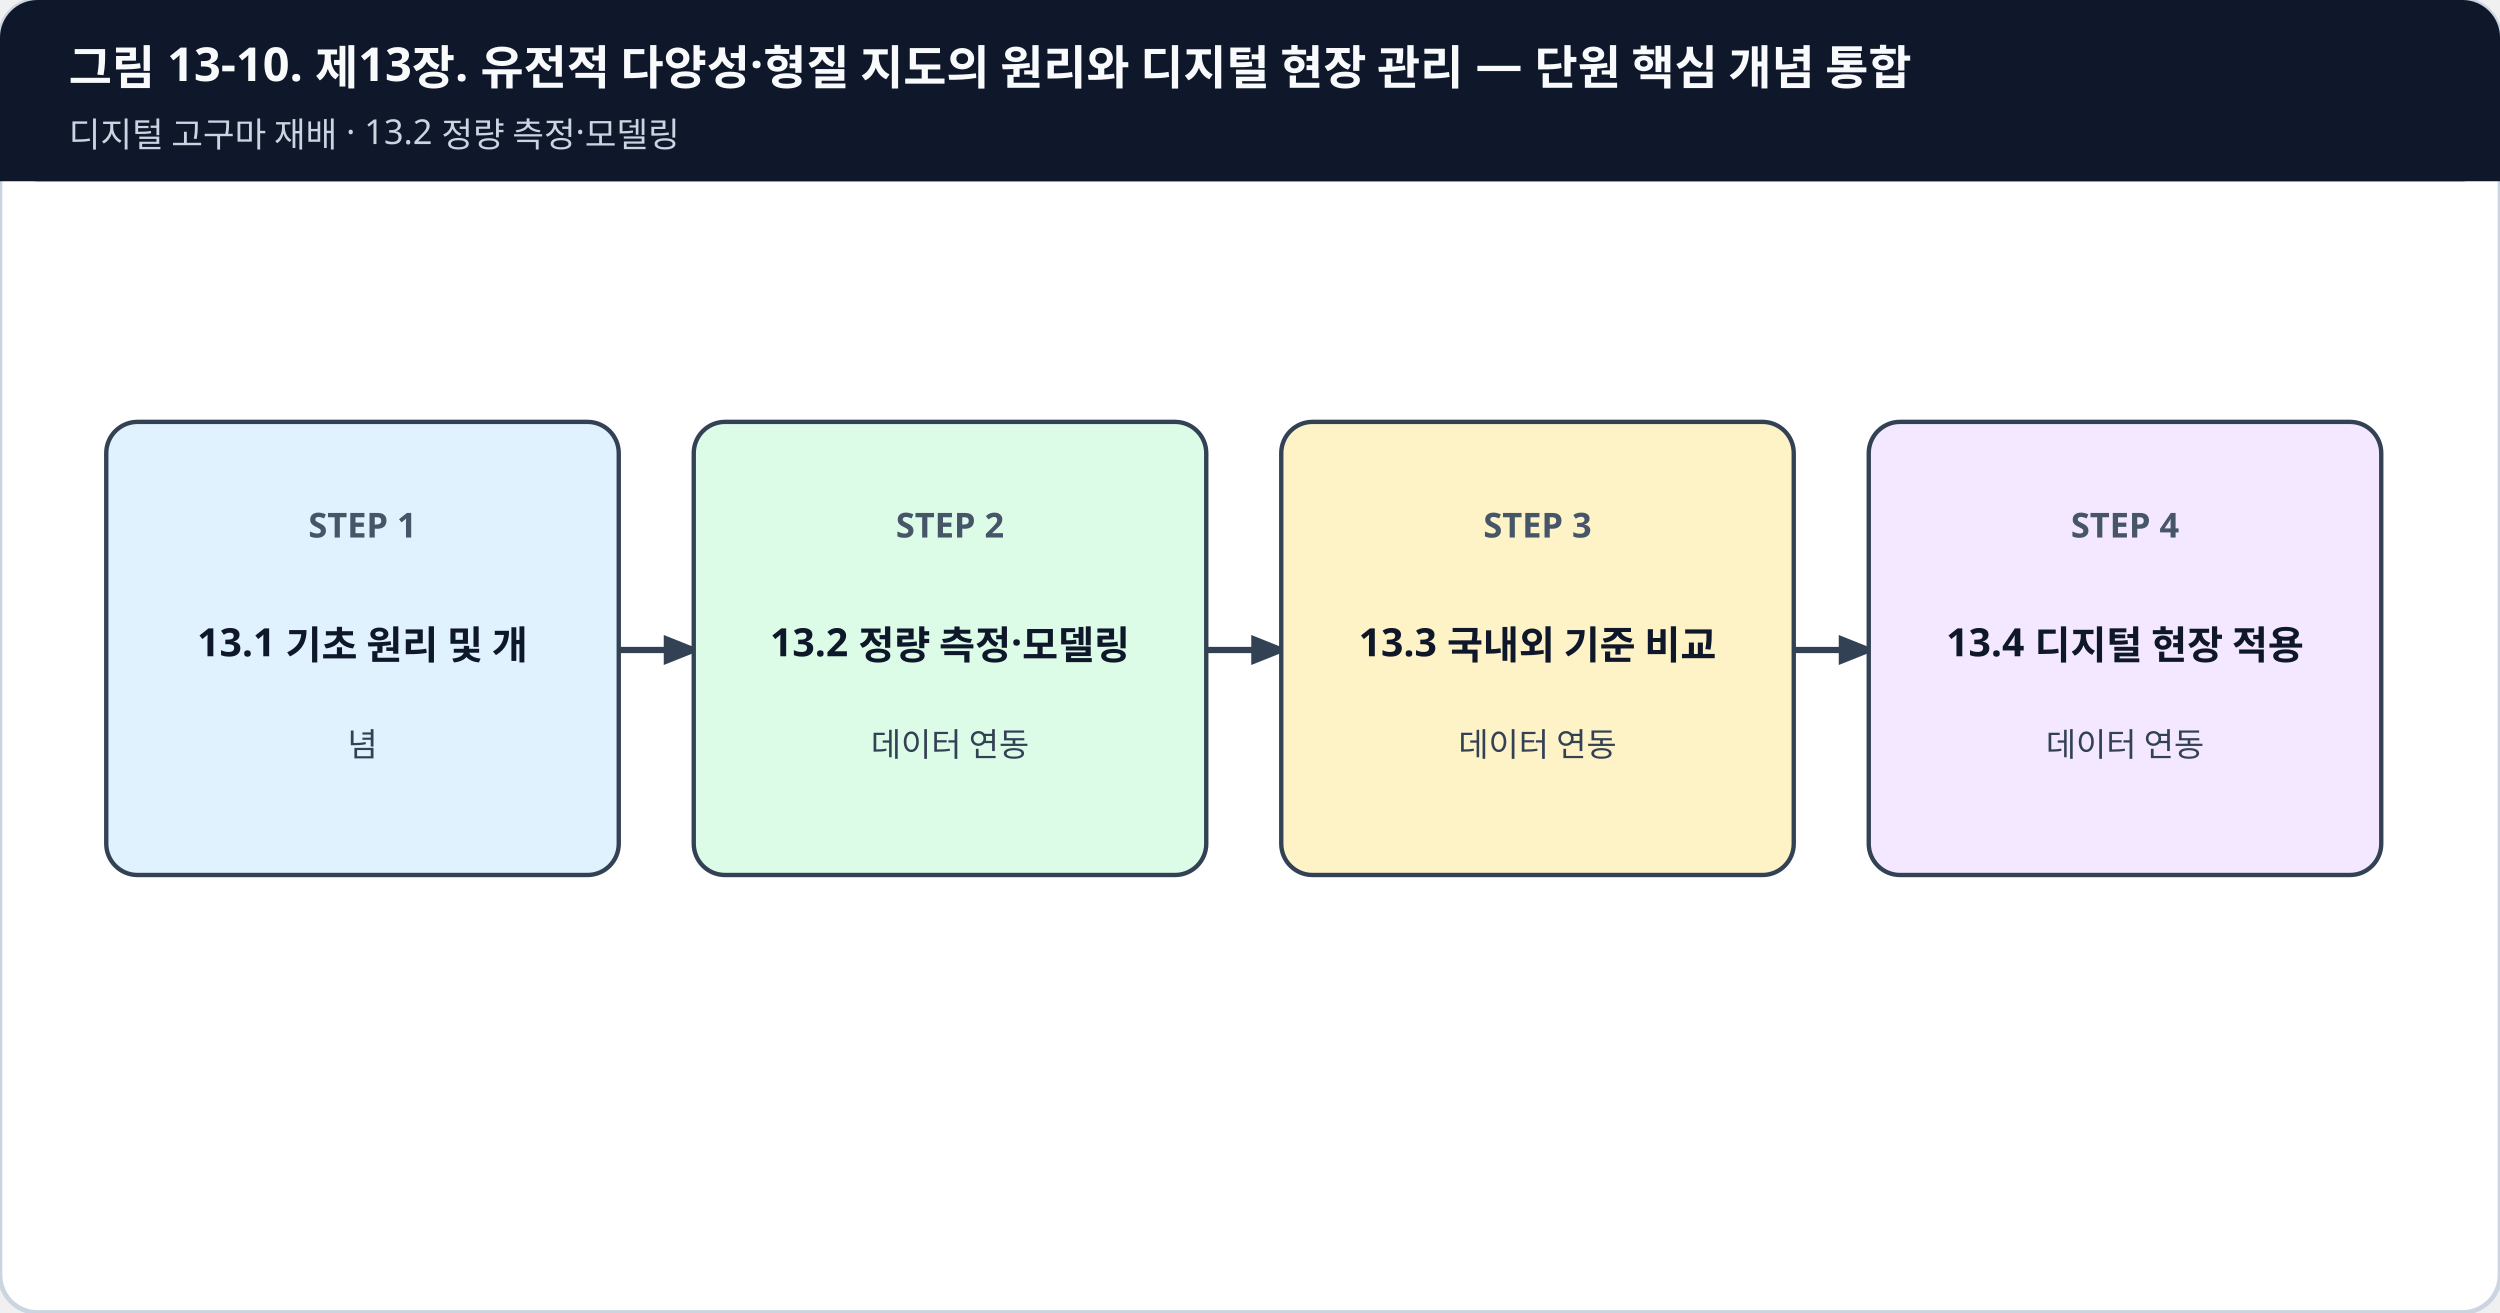
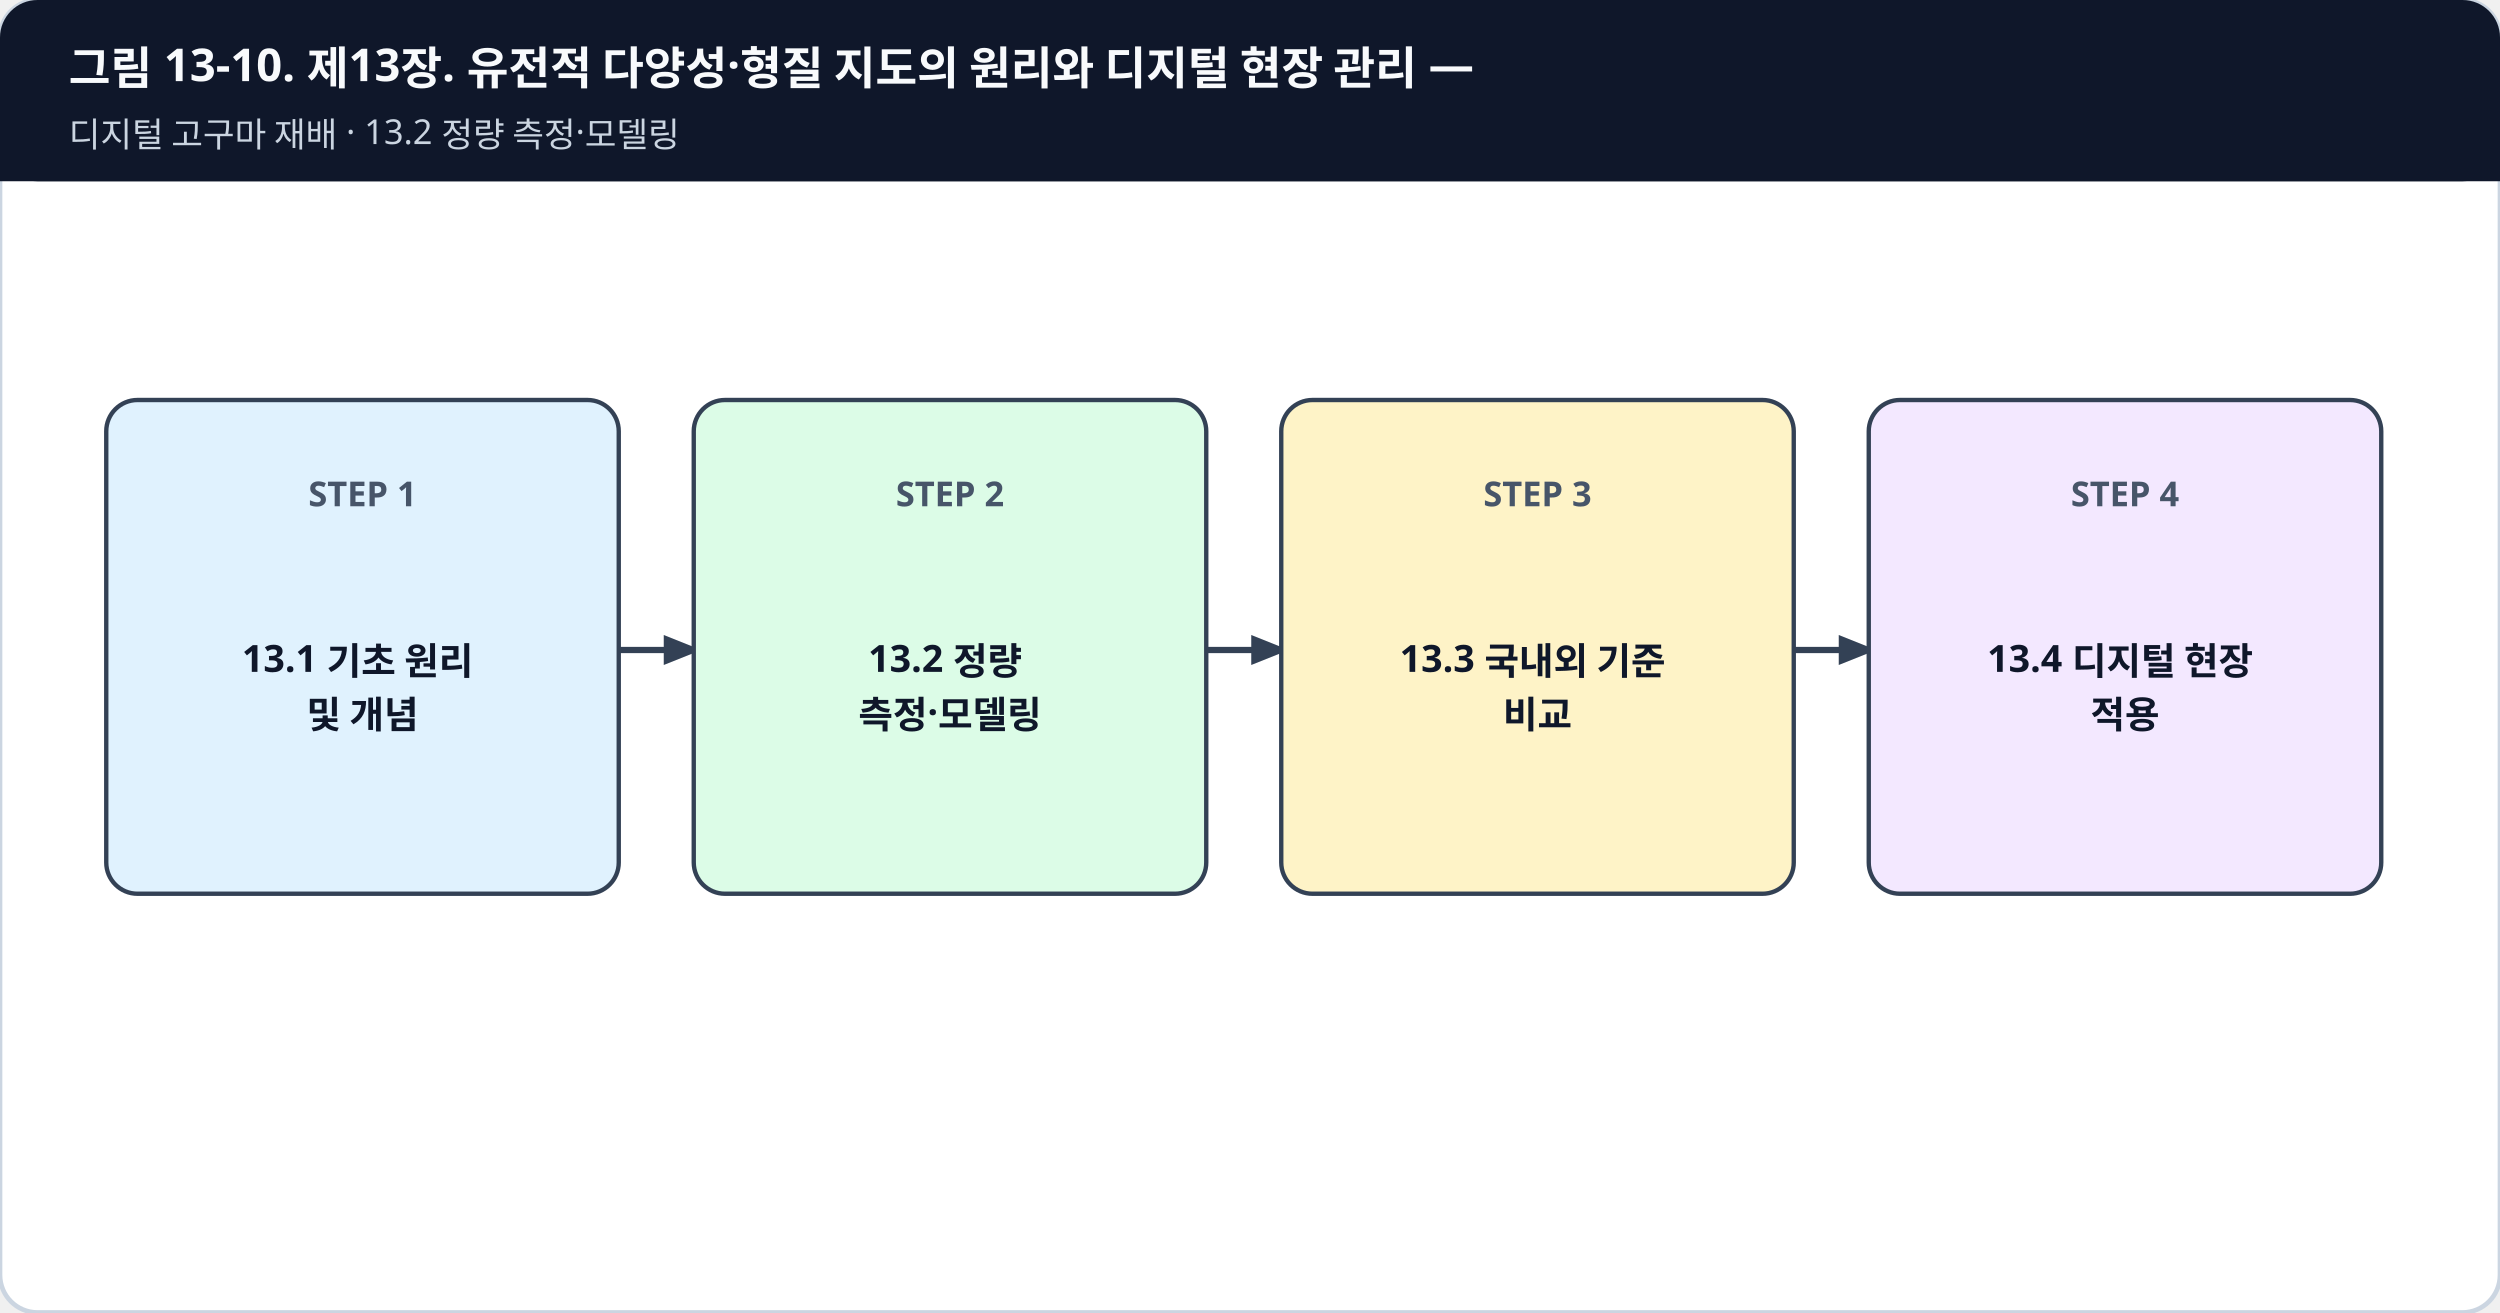
<svg xmlns="http://www.w3.org/2000/svg" viewBox="0 0 800 420" width="800" height="420" style="background:#ffffff;font-family:'Malgun Gothic', 'Apple SD Gothic Neo', 'Noto Sans KR', sans-serif;">
  <rect x="0" y="0" width="800" height="420" rx="12" fill="#ffffff" stroke="#cbd5e1" stroke-width="1.5" />
  <rect x="0" y="0" width="800" height="58" rx="12" fill="#0f172a" />
  <rect x="0" y="42" width="800" height="16" fill="#0f172a" />
-   <text x="22" y="27" font-size="15" font-weight="700" fill="#f8fafc">그림 13-10. 제13장. 유전적 다양성·형질 지도의 원리와 디지털 현장 관리 — 단원 핵심 개념 통합</text>
+   <text x="22" y="27" font-size="14.5" font-weight="700" fill="#f8fafc">그림 13-10. 제13장. 유전적 다양성·형질 지도의 원리와 디지털 현장 관리 —</text>
  <text x="22" y="47" font-size="11" fill="#cbd5e1">디지털 고구마 재배 · 13.2 정량 측정·모델링</text>
  <defs>
    <marker id="ar" viewBox="0 0 10 10" refX="8" refY="5" markerWidth="6" markerHeight="6" orient="auto">
      <path d="M 0 1 L 10 5 L 0 9 z" fill="#334155" />
    </marker>
  </defs>
-   <rect x="34" y="135" width="164" height="145" rx="10" fill="#e0f2fe" stroke="#334155" stroke-width="1.4" />
-   <text x="116" y="172" text-anchor="middle" font-size="11" font-weight="700" fill="#475569">STEP 1</text>
-   <text x="116" y="210" text-anchor="middle" font-size="12.5" font-weight="700" fill="#0f172a">13.1 기초 원리 및 개</text>
-   <text x="116" y="242" text-anchor="middle" font-size="10.5" fill="#334155">념</text>
+   <rect x="34" y="128" width="164" height="158" rx="10" fill="#e0f2fe" stroke="#334155" stroke-width="1.4" />
+   <text x="116" y="162" text-anchor="middle" font-size="11" font-weight="700" fill="#475569">STEP 1</text>
+   <text text-anchor="middle" font-size="12" font-weight="700" fill="#0f172a">
+     <tspan x="116" y="215.0">13.1 기초 원리</tspan>
+     <tspan x="116" y="233.0">및 개념</tspan>
+   </text>
  <line x1="198" y1="208" x2="222" y2="208" stroke="#334155" stroke-width="2" marker-end="url(#ar)" />
-   <rect x="222" y="135" width="164" height="145" rx="10" fill="#dcfce7" stroke="#334155" stroke-width="1.4" />
-   <text x="304" y="172" text-anchor="middle" font-size="11" font-weight="700" fill="#475569">STEP 2</text>
-   <text x="304" y="210" text-anchor="middle" font-size="12.5" font-weight="700" fill="#0f172a">13.2 정량 측정·모델링</text>
-   <text x="304" y="242" text-anchor="middle" font-size="10.5" fill="#334155">데이터 연동</text>
+   <rect x="222" y="128" width="164" height="158" rx="10" fill="#dcfce7" stroke="#334155" stroke-width="1.4" />
+   <text x="304" y="162" text-anchor="middle" font-size="11" font-weight="700" fill="#475569">STEP 2</text>
+   <text text-anchor="middle" font-size="12" font-weight="700" fill="#0f172a">
+     <tspan x="304" y="215.0">13.2 정량</tspan>
+     <tspan x="304" y="233.0">측정·모델링</tspan>
+   </text>
  <line x1="386" y1="208" x2="410" y2="208" stroke="#334155" stroke-width="2" marker-end="url(#ar)" />
-   <rect x="410" y="135" width="164" height="145" rx="10" fill="#fef3c7" stroke="#334155" stroke-width="1.4" />
-   <text x="492" y="172" text-anchor="middle" font-size="11" font-weight="700" fill="#475569">STEP 3</text>
-   <text x="492" y="210" text-anchor="middle" font-size="12.5" font-weight="700" fill="#0f172a">13.3 국내외 기준 비교</text>
-   <text x="492" y="242" text-anchor="middle" font-size="10.5" fill="#334155">데이터 연동</text>
+   <rect x="410" y="128" width="164" height="158" rx="10" fill="#fef3c7" stroke="#334155" stroke-width="1.4" />
+   <text x="492" y="162" text-anchor="middle" font-size="11" font-weight="700" fill="#475569">STEP 3</text>
+   <text text-anchor="middle" font-size="12" font-weight="700" fill="#0f172a">
+     <tspan x="492" y="215.0">13.3 국내외 기준</tspan>
+     <tspan x="492" y="233.0">비교</tspan>
+   </text>
  <line x1="574" y1="208" x2="598" y2="208" stroke="#334155" stroke-width="2" marker-end="url(#ar)" />
-   <rect x="598" y="135" width="164" height="145" rx="10" fill="#f3e8ff" stroke="#334155" stroke-width="1.4" />
-   <text x="680" y="172" text-anchor="middle" font-size="11" font-weight="700" fill="#475569">STEP 4</text>
-   <text x="680" y="210" text-anchor="middle" font-size="12.5" font-weight="700" fill="#0f172a">13.4 디지털 현장 적용</text>
-   <text x="680" y="242" text-anchor="middle" font-size="10.5" fill="#334155">데이터 연동</text>
+   <rect x="598" y="128" width="164" height="158" rx="10" fill="#f3e8ff" stroke="#334155" stroke-width="1.4" />
+   <text x="680" y="162" text-anchor="middle" font-size="11" font-weight="700" fill="#475569">STEP 4</text>
+   <text text-anchor="middle" font-size="12" font-weight="700" fill="#0f172a">
+     <tspan x="680" y="215.0">13.4 디지털 현장</tspan>
+     <tspan x="680" y="233.0">적용</tspan>
+   </text>
</svg>
